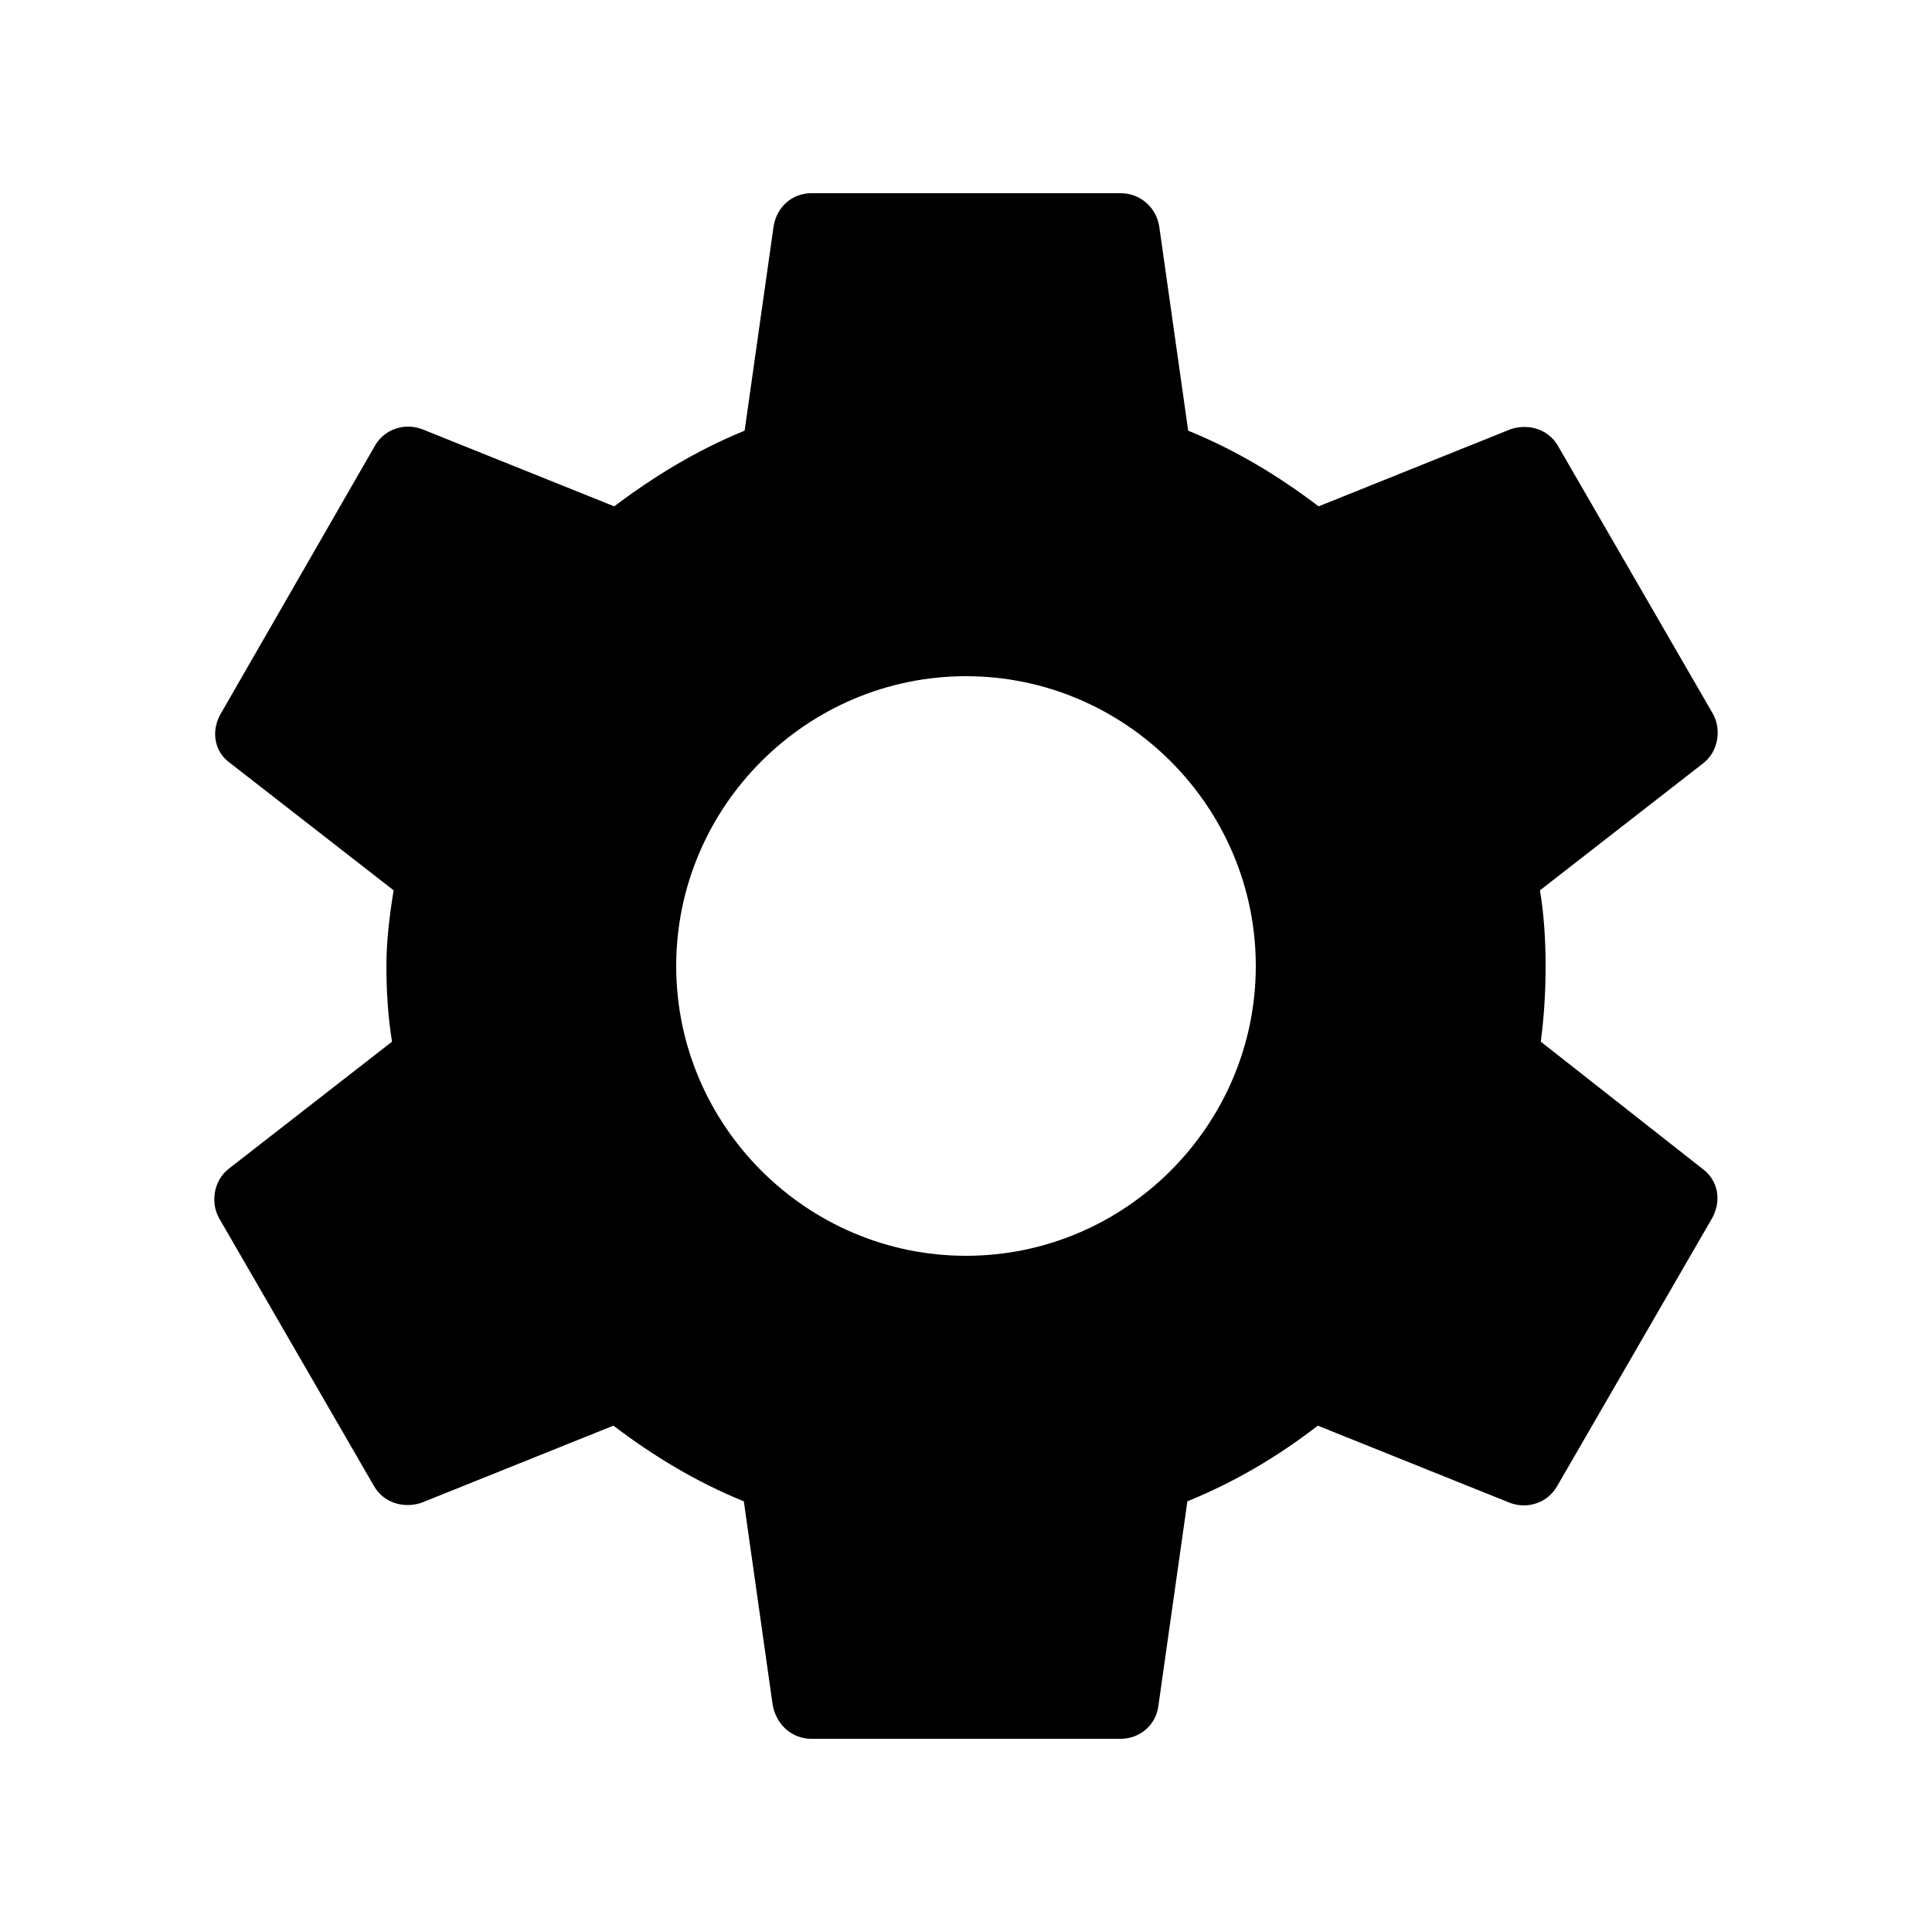
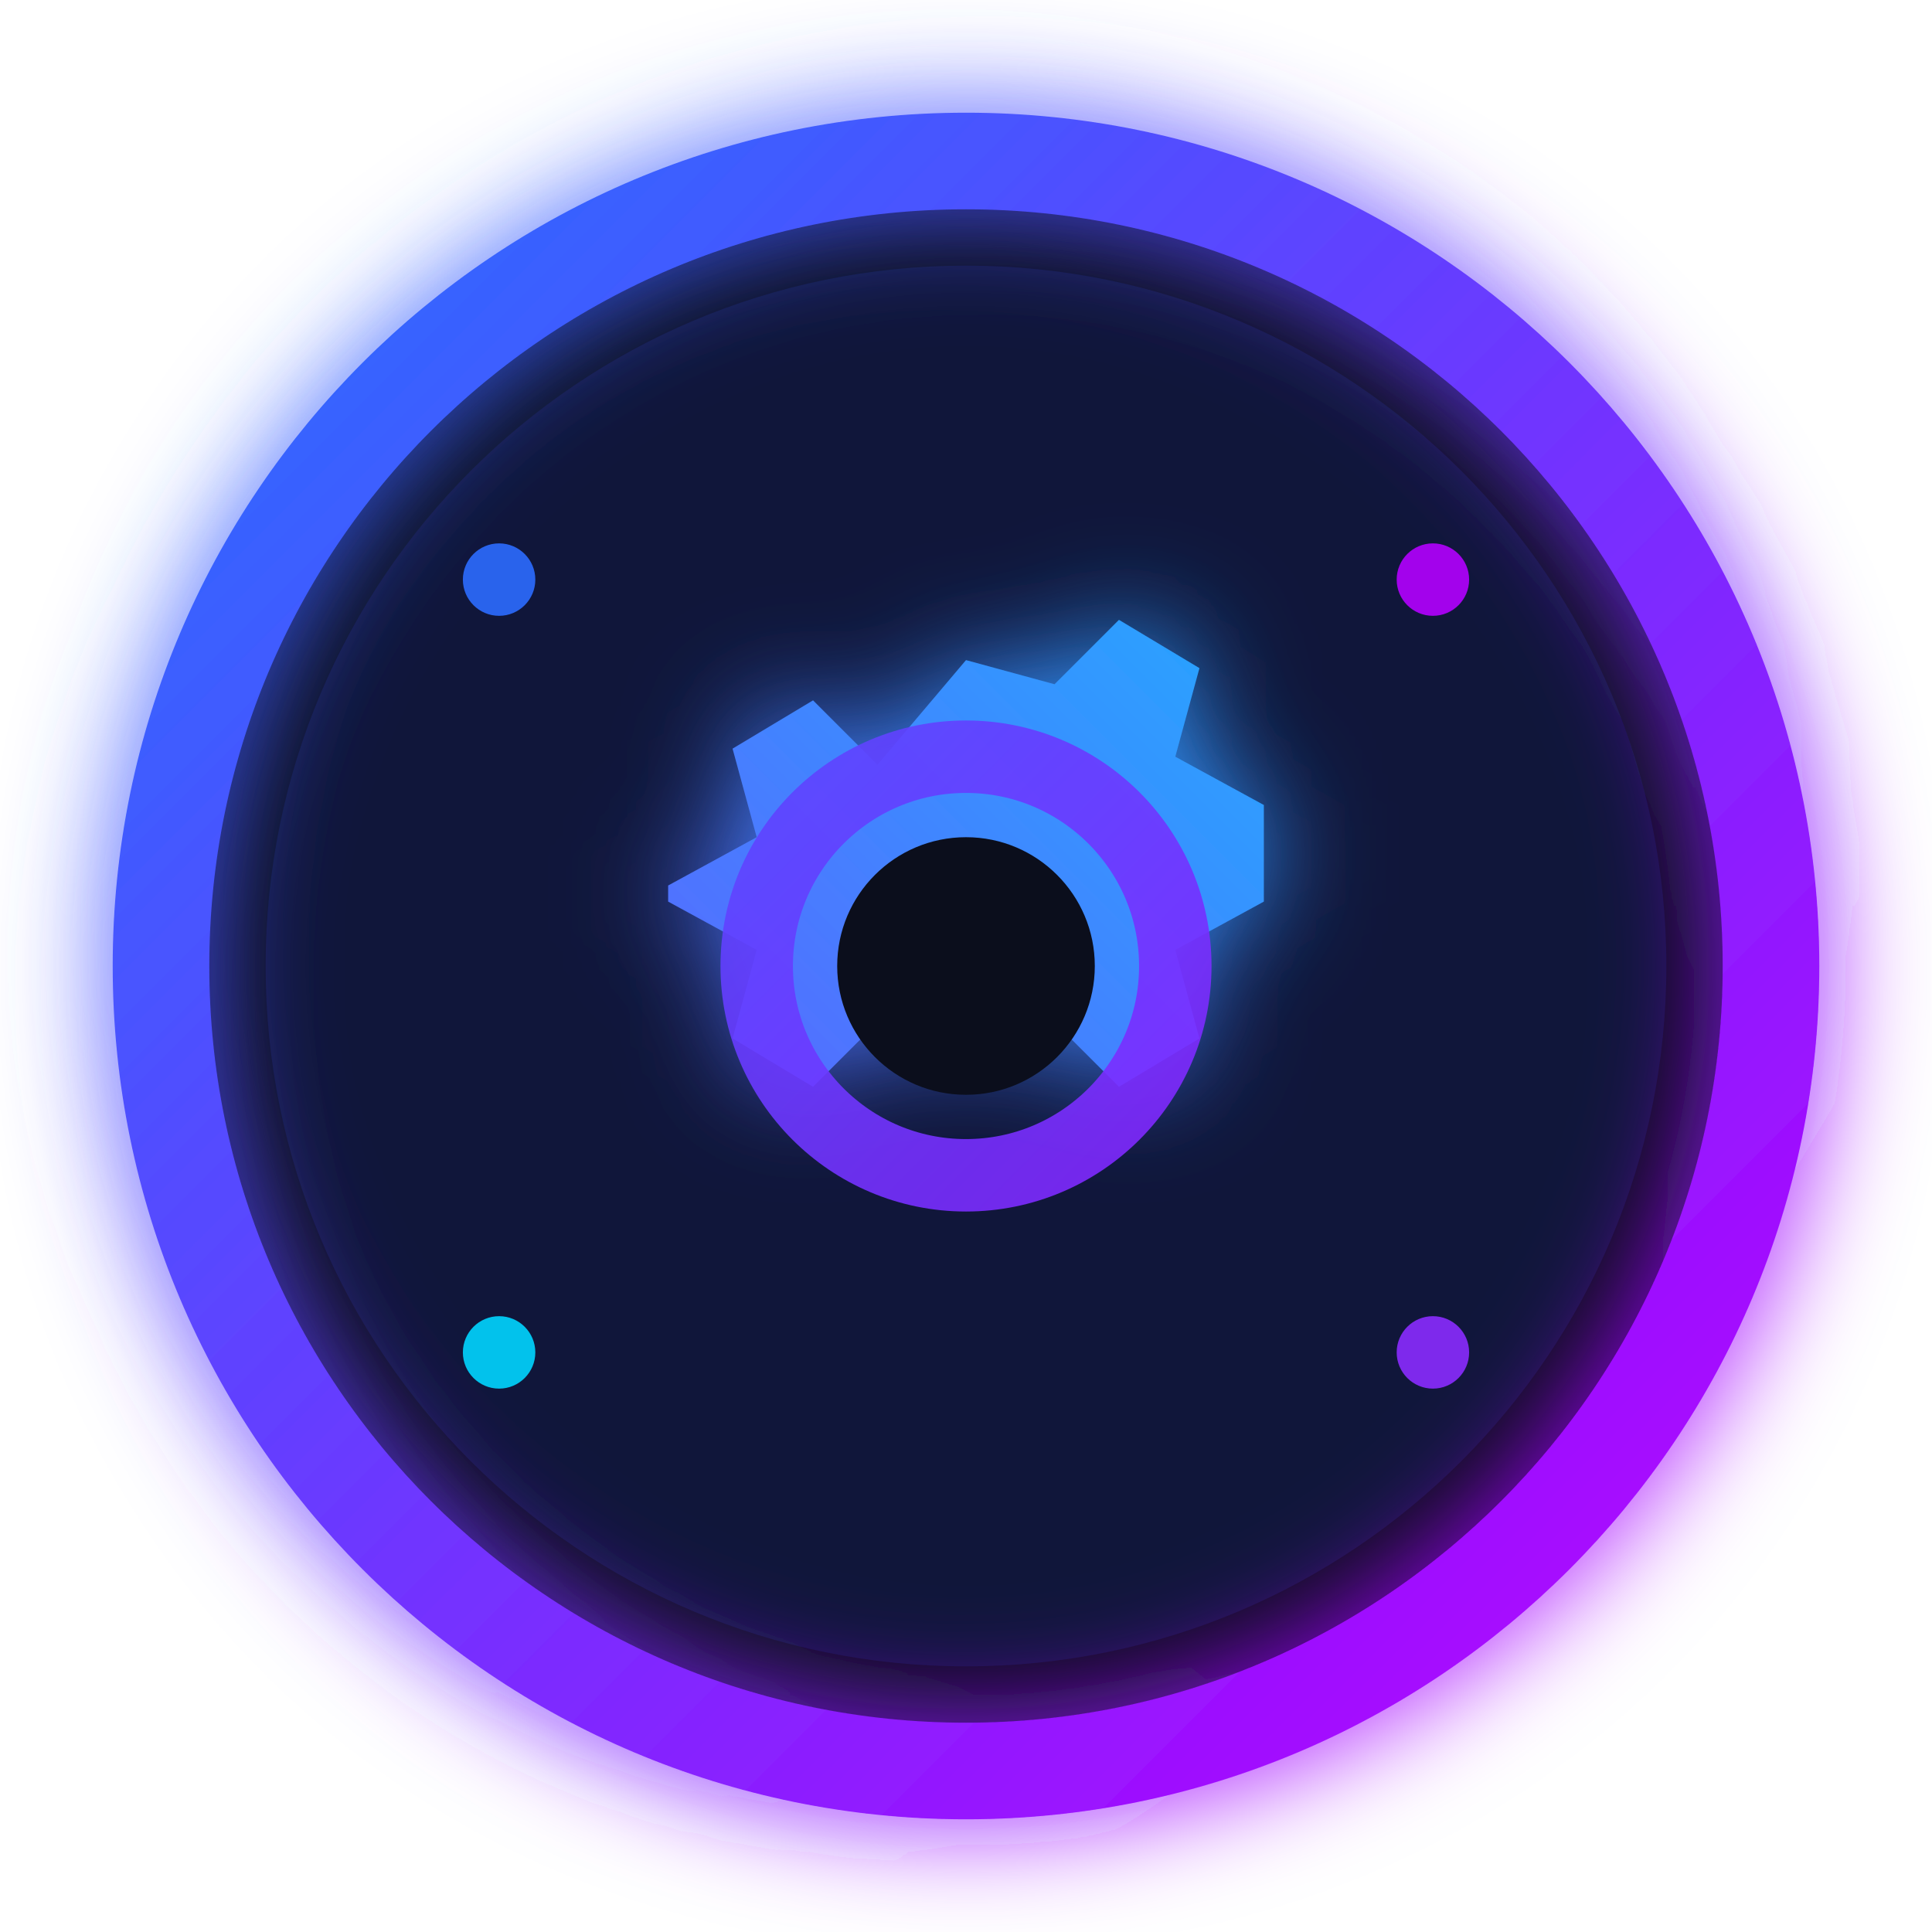
- <svg xmlns="http://www.w3.org/2000/svg" height="24" width="24">
-   <path fill="none" d="M0 0h24v24H0V0z" />
-   <path d="M19.14,12.94c0.04-0.3,0.06-0.61,0.06-0.94c0-0.32-0.02-0.64-0.07-0.94l2.03-1.58c0.18-0.14,0.23-0.41,0.12-0.61 l-1.92-3.32c-0.12-0.22-0.37-0.29-0.59-0.22l-2.39,0.96c-0.5-0.38-1.03-0.7-1.62-0.94L14.4,2.81c-0.04-0.24-0.24-0.41-0.48-0.41 h-3.84c-0.24,0-0.43,0.17-0.47,0.41L9.25,5.35C8.66,5.59,8.12,5.92,7.63,6.29L5.24,5.33c-0.22-0.08-0.47,0-0.59,0.22L2.74,8.87 C2.62,9.08,2.66,9.34,2.86,9.48l2.03,1.58C4.84,11.36,4.8,11.69,4.8,12s0.02,0.64,0.07,0.94l-2.03,1.58 c-0.18,0.14-0.23,0.41-0.12,0.61l1.92,3.32c0.12,0.22,0.37,0.29,0.59,0.22l2.39-0.96c0.5,0.38,1.03,0.7,1.62,0.94l0.36,2.54 c0.05,0.24,0.24,0.41,0.48,0.41h3.84c0.24,0,0.44-0.17,0.47-0.41l0.36-2.54c0.59-0.24,1.13-0.56,1.62-0.94l2.39,0.96 c0.22,0.08,0.47,0,0.59-0.22l1.92-3.32c0.12-0.22,0.07-0.47-0.12-0.61L19.14,12.94z M12,15.6c-1.98,0-3.6-1.62-3.6-3.6 s1.62-3.6,3.6-3.6s3.6,1.62,3.6,3.6S13.98,15.6,12,15.6z" />
+ <svg xmlns="http://www.w3.org/2000/svg" width="24" height="24" viewBox="0 0 24 24">
+   <defs>
+     <linearGradient id="pb" x1="3" y1="3" x2="21" y2="21" gradientUnits="userSpaceOnUse">
+       <stop offset="0" stop-color="#2B6CFF" />
+       <stop offset="1" stop-color="#B200FF" />
+     </linearGradient>
+     <linearGradient id="pb2" x1="21" y1="3" x2="3" y2="21" gradientUnits="userSpaceOnUse">
+       <stop offset="0" stop-color="#00D5FF" />
+       <stop offset="1" stop-color="#8A2BFF" />
+     </linearGradient>
+     <filter id="softGlow" x="-30%" y="-30%" width="160%" height="160%">
+       <feGaussianBlur stdDeviation="0.7" result="b" />
+       <feMerge>
+         <feMergeNode in="b" />
+         <feMergeNode in="SourceGraphic" />
+       </feMerge>
+     </filter>
+   </defs>
+   <circle cx="12" cy="12" r="10" fill="#0B0E1C" />
+   <circle cx="12" cy="12" r="8.7" fill="#10163A" />
+   <circle cx="12" cy="12" r="10" fill="none" stroke="url(#pb)" stroke-width="1.2" filter="url(#softGlow)" />
+   <circle cx="6.2" cy="7.2" r="0.45" fill="#2B6CFF" opacity="0.9" />
+   <circle cx="17.8" cy="7.2" r="0.45" fill="#B200FF" opacity="0.9" />
+   <circle cx="6.2" cy="16.8" r="0.45" fill="#00D5FF" opacity="0.9" />
+   <circle cx="17.8" cy="16.8" r="0.45" fill="#8A2BFF" opacity="0.9" />
+   <path d="M12 8.2l1.1.3.8-.8 1 .6-.3 1.1 1.1.6v1.2l-1.1.6.3 1.1-1 .6-.8-.8-1.1.3-1.1-.3-.8.8-1-.6.3-1.1-1.1-.6V11l1.1-.6-.3-1.1 1-.6.8.8z" fill="url(#pb2)" filter="url(#softGlow)" />
+   <circle cx="12" cy="12" r="1.6" fill="#0B0E1C" />
+   <circle cx="12" cy="12" r="2.6" fill="none" stroke="url(#pb)" stroke-width="0.9" opacity="0.9" />
</svg>
